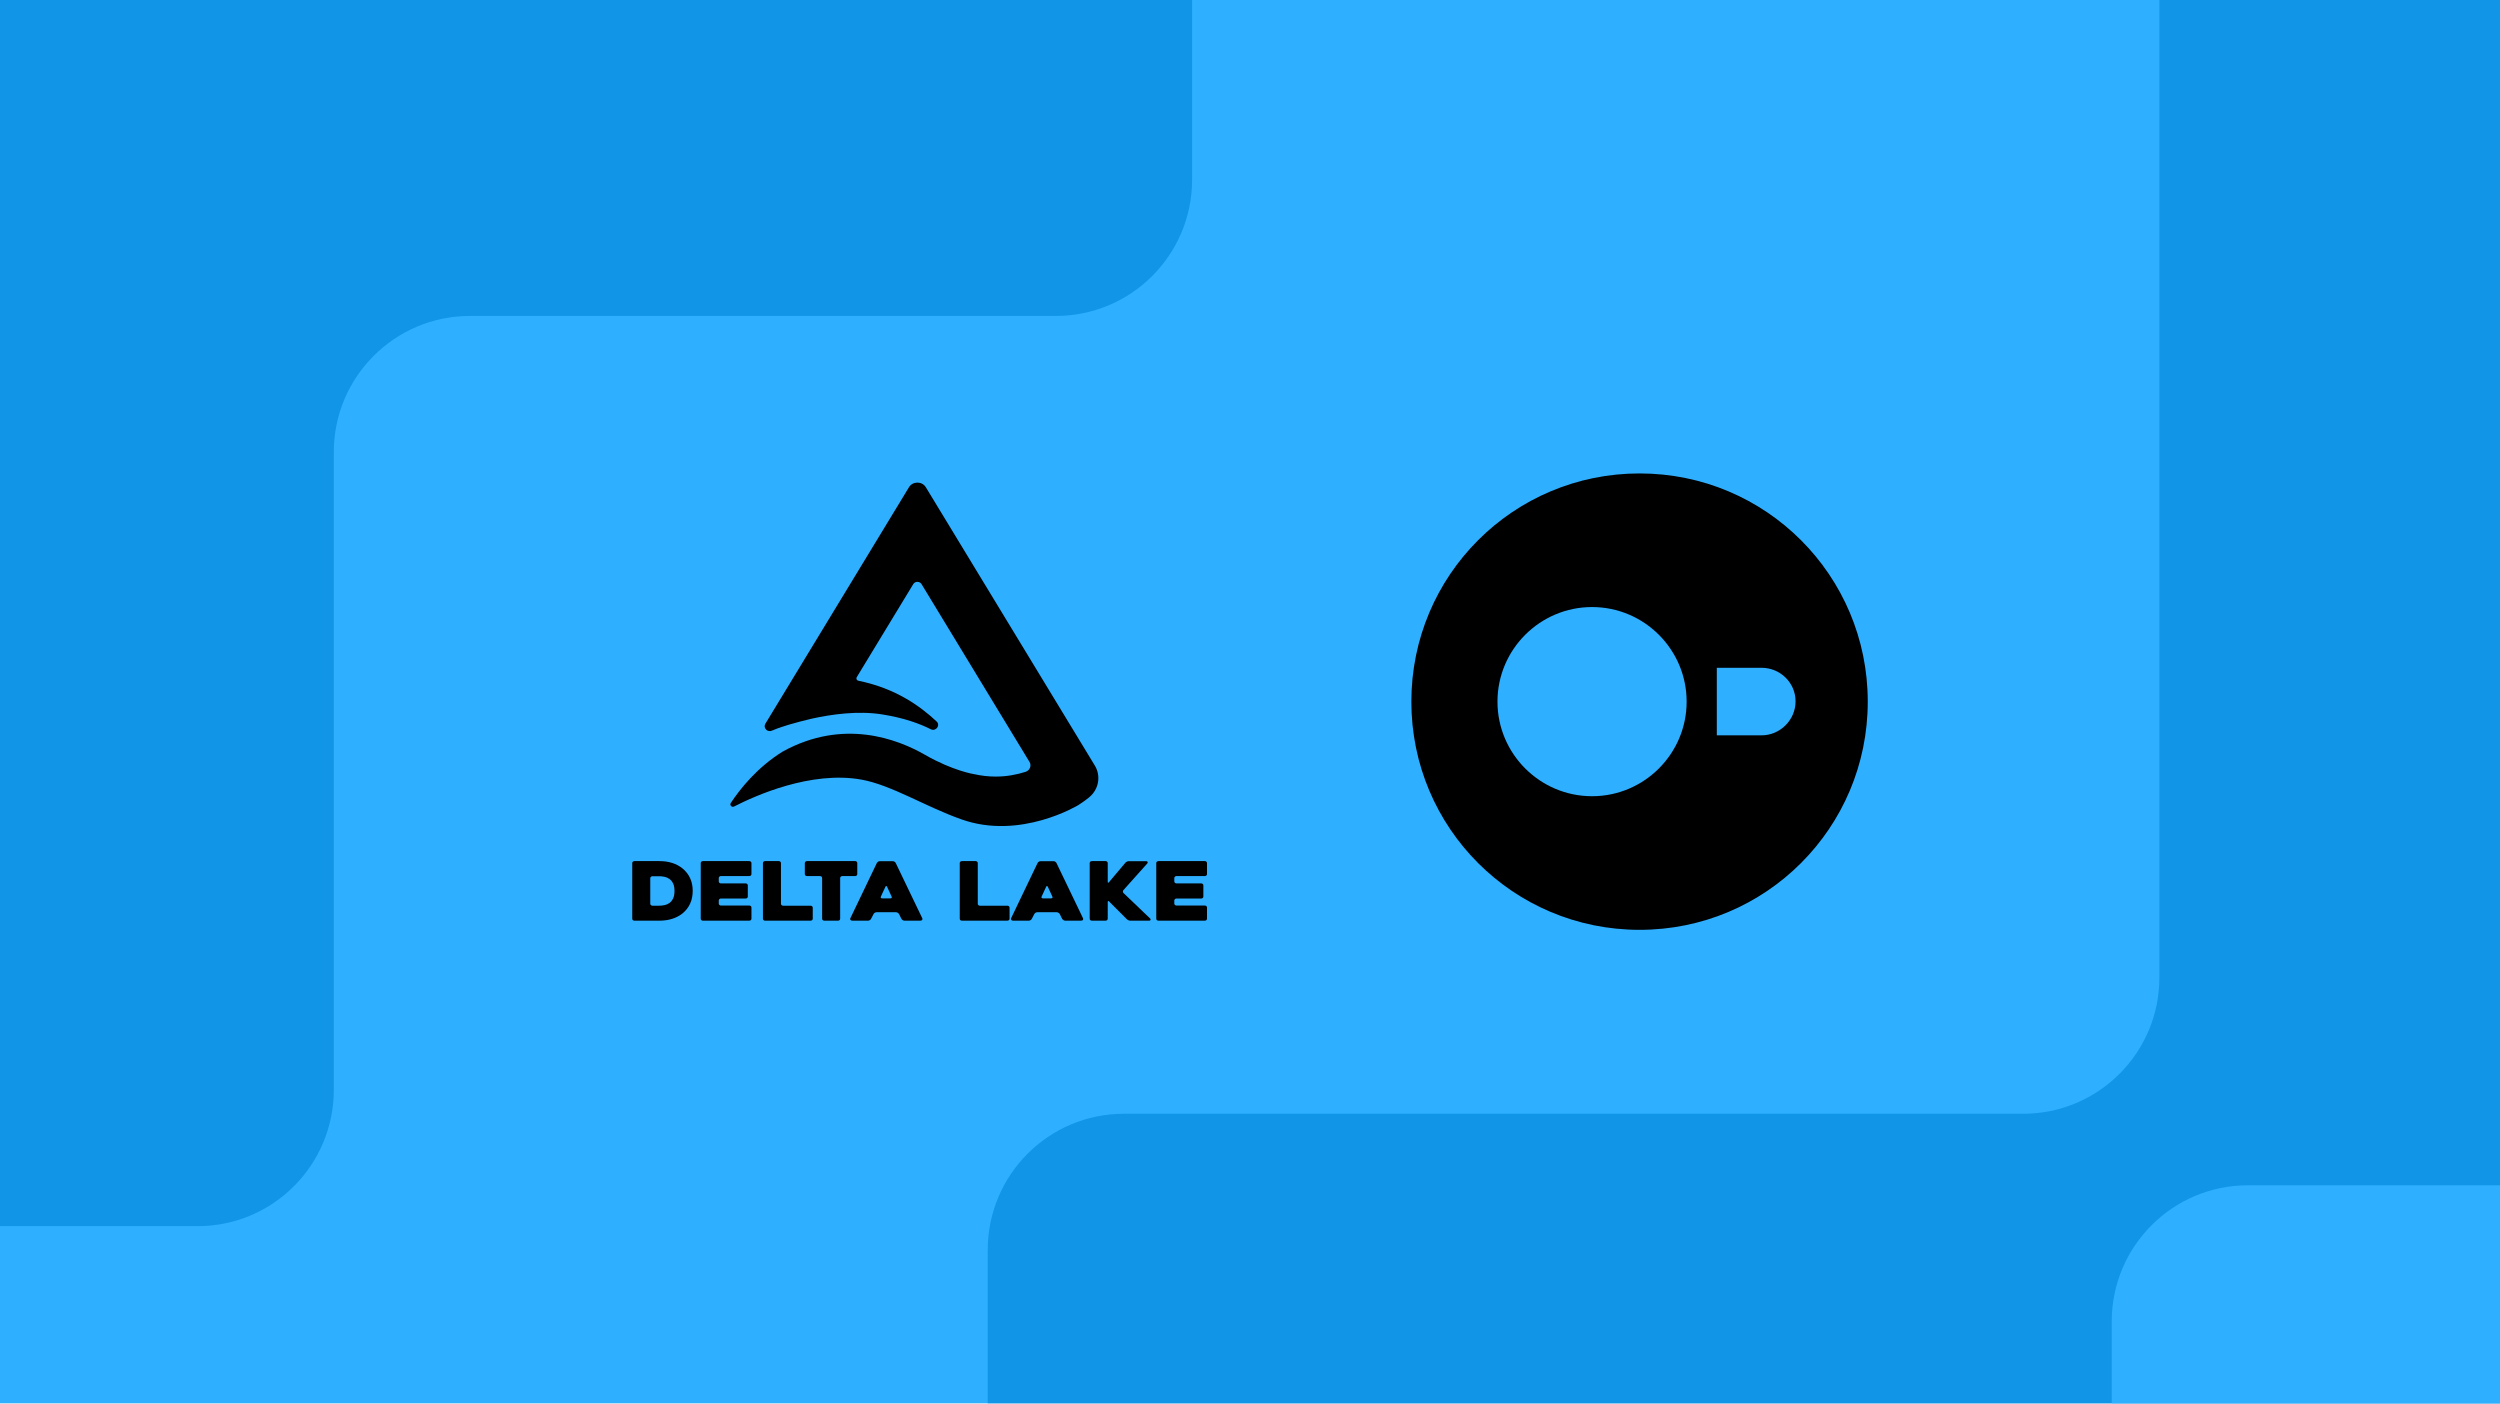
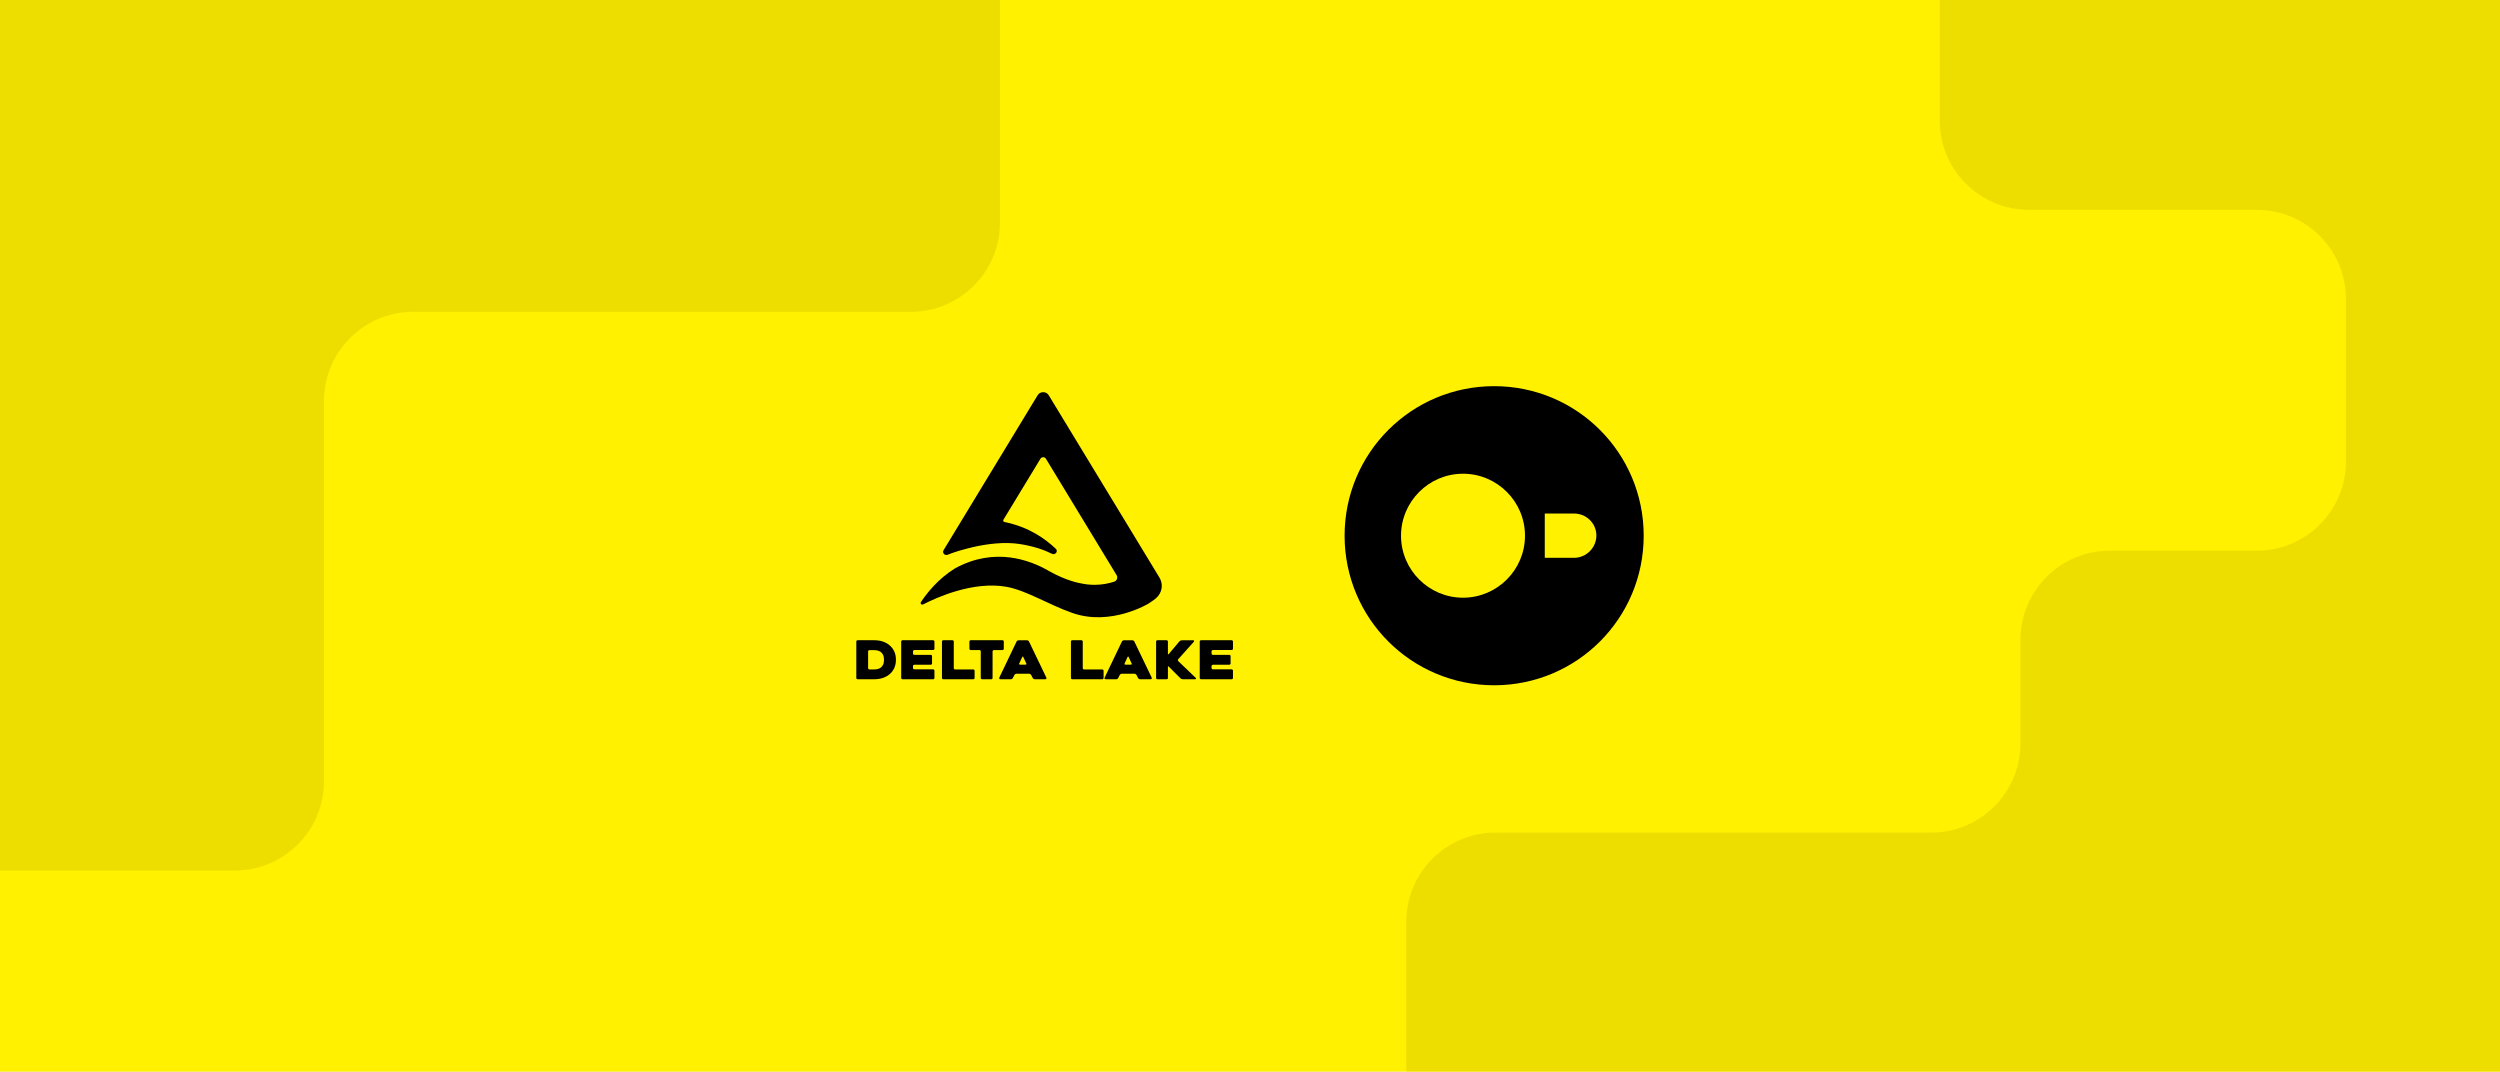
- <svg xmlns="http://www.w3.org/2000/svg" width="367" height="206" fill="none" viewBox="0 0 367 206">
-   <g clip-path="url(#clip0_3595_2263)">
-     <rect width="367" height="206" fill="#2EAFFF" />
-     <path fill="#1095E7" d="M165 163.5L297 163.5C308.046 163.5 317 154.546 317 143.5L317 -21L385 -21L385 206L145 206L145 183.5C145 172.454 153.954 163.5 165 163.5Z" />
-     <path fill="#1095E7" d="M175 26.379L175 -1L-5 -1L-5 180L29 180C40.046 180 49 171.046 49 160L49 66.379C49 55.334 57.954 46.379 69 46.379L155 46.379C166.046 46.379 175 37.425 175 26.379Z" />
-     <path fill="#2EAFFF" d="M330 174L437.693 174L477 174C488.046 174 497 182.954 497 194L497 256C497 267.046 488.046 276 477 276L330 276C318.954 276 310 267.046 310 256L310 194C310 182.954 318.954 174 330 174Z" />
-     <path fill="#000" fill-rule="evenodd" d="M160.715 112.374L135.914 71.53C135.359 70.617 133.989 70.617 133.435 71.53L112.358 106.24C111.988 106.851 112.656 107.555 113.321 107.255C113.594 107.132 113.909 107.007 114.254 106.883L114.247 106.897C114.247 106.897 114.823 106.682 115.796 106.385C116.869 106.067 118.044 105.767 119.108 105.513C122.084 104.851 125.985 104.312 129.502 104.875C132.739 105.392 134.994 106.228 136.635 107.05C137.388 107.427 138.099 106.48 137.491 105.91C135.136 103.707 131.514 101.047 126.005 99.932C125.764 99.883 125.643 99.621 125.767 99.416L134.065 85.751C134.338 85.302 135.011 85.302 135.284 85.751L151.131 111.849C151.465 112.399 151.185 113.101 150.558 113.303C149.316 113.703 147.833 114.002 146.172 114.002C145.116 114.002 144.053 113.882 142.988 113.643C142.988 113.643 139.917 113.176 135.812 110.818C131.707 108.459 123.793 105.45 114.913 110.321C111.129 112.663 108.608 115.867 107.279 117.878C107.071 118.192 107.431 118.568 107.772 118.392C110.823 116.822 119.05 113.114 126.463 114.447C130.87 115.239 135.905 118.443 141.139 120.28C149.798 123.371 158.287 118.193 158.306 118.182C159.203 117.611 159.73 117.176 159.82 117.101L159.928 117.01C161.312 115.847 161.642 113.901 160.715 112.374Z" clip-rule="evenodd" />
-     <path fill="#000" fill-rule="evenodd" d="M96.784 126.409C98.183 126.409 99.328 126.776 100.219 127.508C100.701 127.907 101.066 128.381 101.316 128.93C101.565 129.48 101.69 130.097 101.69 130.782C101.69 131.467 101.565 132.086 101.316 132.64C101.066 133.194 100.701 133.67 100.219 134.068C99.774 134.426 99.264 134.697 98.689 134.88C98.114 135.064 97.479 135.155 96.784 135.155H93.133C93.044 135.155 92.969 135.127 92.906 135.072C92.844 135.016 92.813 134.948 92.813 134.868V126.696C92.813 126.616 92.844 126.548 92.906 126.493C92.969 126.437 93.044 126.409 93.133 126.409H96.784ZM109.993 126.409C110.082 126.409 110.157 126.437 110.22 126.493C110.282 126.548 110.314 126.616 110.314 126.696V128.321C110.314 128.401 110.282 128.468 110.22 128.524C110.157 128.58 110.082 128.607 109.993 128.607H105.835C105.746 128.607 105.67 128.636 105.608 128.691C105.545 128.747 105.514 128.815 105.514 128.894V129.396C105.514 129.476 105.545 129.544 105.608 129.599C105.67 129.655 105.746 129.683 105.835 129.683H109.458C109.547 129.683 109.623 129.711 109.685 129.767C109.748 129.822 109.779 129.89 109.779 129.97V131.618C109.779 131.698 109.748 131.766 109.685 131.822C109.623 131.877 109.547 131.905 109.458 131.905H105.835C105.746 131.905 105.67 131.933 105.608 131.989C105.545 132.045 105.514 132.112 105.514 132.192V132.646C105.514 132.726 105.545 132.793 105.608 132.849C105.67 132.905 105.746 132.933 105.835 132.933H109.993C110.082 132.933 110.157 132.961 110.22 133.016C110.282 133.072 110.314 133.14 110.314 133.22V134.868C110.314 134.948 110.282 135.016 110.22 135.071C110.157 135.127 110.082 135.155 109.993 135.155H103.188C103.098 135.155 103.023 135.127 102.96 135.071C102.898 135.016 102.867 134.948 102.867 134.868V126.696C102.867 126.616 102.898 126.548 102.96 126.493C103.023 126.437 103.098 126.409 103.188 126.409H109.993ZM114.324 126.409C114.413 126.409 114.489 126.437 114.552 126.493C114.614 126.548 114.645 126.616 114.645 126.696V132.67C114.645 132.75 114.674 132.817 114.732 132.873C114.79 132.929 114.868 132.957 114.966 132.957H118.99C119.08 132.957 119.155 132.985 119.218 133.04C119.28 133.096 119.311 133.164 119.311 133.243V134.868C119.311 134.948 119.28 135.016 119.218 135.071C119.155 135.127 119.08 135.155 118.99 135.155H112.319C112.221 135.155 112.143 135.127 112.085 135.071C112.027 135.016 111.998 134.948 111.998 134.868V126.696C111.998 126.616 112.027 126.548 112.085 126.493C112.143 126.437 112.221 126.409 112.319 126.409H114.324ZM125.528 126.409C125.626 126.409 125.704 126.437 125.762 126.493C125.82 126.548 125.849 126.616 125.849 126.696V128.321C125.849 128.4 125.82 128.468 125.762 128.524C125.704 128.58 125.626 128.608 125.528 128.608H123.656C123.567 128.608 123.491 128.635 123.429 128.691C123.366 128.747 123.336 128.815 123.336 128.894V134.868C123.336 134.948 123.306 135.016 123.249 135.072C123.191 135.127 123.112 135.155 123.015 135.155H121.009C120.92 135.155 120.844 135.127 120.782 135.072C120.72 135.016 120.688 134.948 120.688 134.868V128.894C120.688 128.815 120.659 128.747 120.601 128.691C120.543 128.635 120.465 128.608 120.368 128.608H118.469C118.38 128.608 118.304 128.58 118.242 128.524C118.179 128.468 118.148 128.4 118.148 128.321V126.696C118.148 126.616 118.179 126.548 118.242 126.493C118.304 126.437 118.38 126.409 118.469 126.409H125.528ZM131.05 126.421C131.139 126.421 131.226 126.447 131.311 126.499C131.395 126.551 131.455 126.612 131.491 126.684L135.395 134.809C135.431 134.88 135.424 134.956 135.375 135.036C135.326 135.115 135.23 135.155 135.087 135.155H132.801C132.703 135.155 132.612 135.129 132.527 135.077C132.442 135.026 132.378 134.964 132.333 134.892L131.973 134.175C131.928 134.104 131.863 134.042 131.779 133.99C131.694 133.938 131.607 133.913 131.518 133.913H128.697C128.599 133.913 128.507 133.938 128.423 133.99C128.338 134.042 128.278 134.104 128.242 134.175L127.868 134.892C127.832 134.964 127.772 135.026 127.688 135.077C127.603 135.129 127.516 135.155 127.427 135.155H125.127C125.083 135.155 125.036 135.147 124.987 135.131C124.938 135.115 124.898 135.092 124.866 135.059C124.835 135.028 124.815 134.988 124.806 134.94C124.798 134.892 124.811 134.837 124.846 134.773L128.723 126.684C128.759 126.612 128.819 126.551 128.904 126.499C128.989 126.447 129.08 126.421 129.178 126.421H131.05ZM143.216 126.409C143.305 126.409 143.381 126.437 143.443 126.493C143.505 126.548 143.537 126.616 143.537 126.696V132.67C143.537 132.75 143.566 132.817 143.623 132.873C143.682 132.929 143.759 132.957 143.858 132.957H147.882C147.971 132.957 148.047 132.985 148.109 133.04C148.172 133.096 148.203 133.164 148.203 133.243V134.868C148.203 134.948 148.172 135.016 148.109 135.071C148.047 135.127 147.971 135.155 147.882 135.155H141.21C141.112 135.155 141.034 135.127 140.977 135.071C140.919 135.016 140.89 134.948 140.89 134.868V126.696C140.89 126.616 140.919 126.548 140.977 126.493C141.034 126.437 141.112 126.409 141.21 126.409H143.216ZM154.647 126.421C154.735 126.421 154.823 126.447 154.908 126.499C154.992 126.551 155.052 126.612 155.088 126.684L158.992 134.809C159.027 134.88 159.021 134.956 158.972 135.036C158.923 135.115 158.827 135.155 158.684 135.155H156.398C156.3 135.155 156.209 135.129 156.124 135.077C156.039 135.026 155.975 134.964 155.93 134.892L155.569 134.175C155.525 134.104 155.46 134.042 155.375 133.99C155.291 133.938 155.203 133.913 155.115 133.913H152.294C152.195 133.913 152.104 133.938 152.02 133.99C151.935 134.042 151.875 134.104 151.839 134.175L151.465 134.892C151.429 134.964 151.369 135.026 151.284 135.077C151.2 135.129 151.112 135.155 151.023 135.155H148.724C148.679 135.155 148.633 135.147 148.584 135.131C148.535 135.115 148.495 135.092 148.463 135.059C148.432 135.028 148.412 134.988 148.403 134.94C148.395 134.892 148.408 134.837 148.443 134.773L152.32 126.684C152.356 126.612 152.416 126.551 152.501 126.499C152.586 126.447 152.677 126.421 152.775 126.421H154.647ZM162.294 126.409C162.383 126.409 162.459 126.437 162.521 126.493C162.584 126.548 162.615 126.616 162.615 126.696V129.444C162.615 129.524 162.633 129.569 162.668 129.581C162.704 129.593 162.749 129.567 162.802 129.504L165.209 126.648C165.262 126.584 165.338 126.531 165.436 126.487C165.534 126.443 165.632 126.421 165.73 126.421H168.283C168.382 126.421 168.444 126.459 168.471 126.535C168.497 126.61 168.484 126.68 168.431 126.744L164.915 130.675C164.861 130.739 164.836 130.812 164.841 130.896C164.845 130.979 164.879 131.049 164.941 131.105C165.244 131.399 165.565 131.706 165.904 132.025C166.243 132.343 166.579 132.664 166.913 132.986C167.247 133.309 167.577 133.628 167.903 133.942C168.228 134.257 168.538 134.55 168.832 134.821C168.894 134.884 168.916 134.956 168.899 135.036C168.88 135.115 168.823 135.155 168.725 135.155H165.957C165.859 135.155 165.759 135.135 165.656 135.095C165.554 135.056 165.476 135.004 165.423 134.94L162.829 132.347C162.766 132.284 162.715 132.26 162.675 132.275C162.635 132.292 162.615 132.339 162.615 132.419V134.868C162.615 134.948 162.584 135.016 162.521 135.071C162.459 135.127 162.383 135.155 162.294 135.155H160.289C160.19 135.155 160.112 135.127 160.055 135.071C159.996 135.016 159.968 134.948 159.968 134.868V126.696C159.968 126.616 159.996 126.548 160.055 126.493C160.112 126.437 160.19 126.409 160.289 126.409H162.294ZM176.867 126.409C176.956 126.409 177.032 126.437 177.094 126.493C177.157 126.548 177.187 126.616 177.187 126.696V128.321C177.187 128.401 177.157 128.468 177.094 128.524C177.032 128.58 176.956 128.607 176.867 128.607H172.709C172.619 128.607 172.544 128.636 172.482 128.691C172.419 128.747 172.388 128.815 172.388 128.894V129.396C172.388 129.476 172.419 129.544 172.482 129.599C172.544 129.655 172.619 129.683 172.709 129.683H176.332C176.421 129.683 176.497 129.711 176.559 129.767C176.621 129.822 176.653 129.89 176.653 129.97V131.618C176.653 131.698 176.621 131.766 176.559 131.822C176.497 131.877 176.421 131.905 176.332 131.905H172.709C172.619 131.905 172.544 131.933 172.482 131.989C172.419 132.045 172.388 132.112 172.388 132.192V132.646C172.388 132.726 172.419 132.793 172.482 132.849C172.544 132.905 172.619 132.933 172.709 132.933H176.867C176.956 132.933 177.032 132.961 177.094 133.016C177.157 133.072 177.187 133.14 177.187 133.22V134.868C177.187 134.948 177.157 135.016 177.094 135.071C177.032 135.127 176.956 135.155 176.867 135.155H170.062C169.972 135.155 169.896 135.127 169.834 135.071C169.772 135.016 169.74 134.948 169.74 134.868V126.696C169.74 126.616 169.772 126.548 169.834 126.493C169.896 126.437 169.972 126.409 170.062 126.409H176.867ZM96.784 128.631H95.781C95.692 128.631 95.616 128.659 95.553 128.715C95.491 128.771 95.46 128.839 95.46 128.918V132.67C95.46 132.75 95.491 132.817 95.553 132.873C95.616 132.929 95.692 132.957 95.781 132.957H96.784C97.033 132.957 97.291 132.929 97.559 132.873C97.826 132.817 98.067 132.712 98.281 132.556C98.495 132.401 98.67 132.182 98.809 131.899C98.947 131.617 99.016 131.248 99.016 130.794C99.016 130.34 98.947 129.972 98.809 129.689C98.67 129.406 98.492 129.187 98.274 129.032C98.056 128.876 97.815 128.771 97.552 128.715C97.289 128.659 97.033 128.631 96.784 128.631ZM130.101 130.065C130.056 130.065 130.016 130.101 129.98 130.173L129.312 131.618C129.276 131.69 129.276 131.752 129.312 131.804C129.347 131.856 129.414 131.881 129.513 131.881H130.702C130.791 131.881 130.856 131.856 130.896 131.804C130.936 131.752 130.934 131.69 130.89 131.618C130.8 131.419 130.693 131.186 130.568 130.919C130.444 130.653 130.328 130.404 130.221 130.173C130.185 130.101 130.145 130.065 130.101 130.065ZM153.697 130.065C153.653 130.065 153.613 130.101 153.577 130.173L152.909 131.618C152.873 131.69 152.873 131.752 152.909 131.804C152.944 131.856 153.011 131.881 153.109 131.881H154.299C154.388 131.881 154.453 131.856 154.493 131.804C154.533 131.752 154.531 131.69 154.486 131.618C154.397 131.419 154.29 131.186 154.165 130.919C154.04 130.653 153.924 130.404 153.818 130.173C153.782 130.101 153.742 130.065 153.697 130.065Z" clip-rule="evenodd" />
-     <path fill="#000" d="M240.687 136.5C222.154 136.5 207.187 121.533 207.187 103C207.187 84.467 222.154 69.5 240.687 69.5C259.221 69.5 274.187 84.467 274.187 103C274.187 121.533 259.221 136.5 240.687 136.5Z" />
-     <path fill="#2EAFFF" d="M258.6 98.031H252.028V107.948H258.6C261.324 107.948 263.589 105.684 263.589 102.959C263.589 100.214 261.324 98.031 258.6 98.031Z" />
-     <path fill="#2EAFFF" d="M219.829 103C219.829 110.654 226.06 116.885 233.713 116.885C241.367 116.885 247.598 110.654 247.598 103C247.598 95.346 241.367 89.115 233.713 89.115C226.06 89.115 219.829 95.346 219.829 103Z" />
+ <svg xmlns="http://www.w3.org/2000/svg" width="560" height="240" viewBox="0 0 560 240" fill="none">
+   <g clip-path="url(#clip0_4723_13127)">
+     <rect width="560" height="240" fill="#FFF100" />
+     <g clip-path="url(#clip1_4723_13127)">
+       <rect width="560" height="240" fill="#FFF100" />
+       <path d="M224 49.847L224 -1C224 -12.046 215.046 -21 204 -21L-26 -21C-37.046 -21 -46 -12.046 -46 -1L-46 175C-46 186.046 -37.046 195 -26 195L52.571 195C63.617 195 72.571 186.046 72.571 175L72.571 89.847C72.571 78.801 81.526 69.847 92.571 69.847L204 69.847C215.046 69.847 224 60.893 224 49.847Z" fill="#EDDE00" />
+       <path d="M472.584 123.352L505.5 123.352C516.546 123.352 525.5 114.397 525.5 103.352L525.5 67C525.5 55.954 516.546 47 505.5 47L454.5 47C443.454 47 434.5 38.046 434.5 27L434.5 -34C434.5 -45.046 443.454 -54 454.5 -54L583 -54C594.046 -54 603 -45.046 603 -34L603 241.5C603 252.546 594.046 261.5 583 261.5L335 261.5C323.954 261.5 315 252.546 315 241.5L315 206.5C315 195.454 323.954 186.5 335 186.5L432.584 186.5C443.629 186.5 452.584 177.546 452.584 166.5L452.584 143.352C452.584 132.306 461.538 123.352 472.584 123.352Z" fill="#EDDE00" />
+     </g>
+     <path fill-rule="evenodd" clip-rule="evenodd" d="M259.715 129.374L234.914 88.53C234.359 87.617 232.989 87.617 232.435 88.53L211.358 123.24C210.988 123.851 211.656 124.555 212.321 124.255C212.594 124.132 212.908 124.007 213.254 123.883L213.247 123.897C213.247 123.897 213.823 123.682 214.796 123.385C215.868 123.068 217.044 122.767 218.107 122.513C221.084 121.851 224.985 121.312 228.502 121.875C231.739 122.392 233.993 123.228 235.635 124.05C236.388 124.427 237.099 123.48 236.49 122.91C234.136 120.707 230.514 118.047 225.005 116.932C224.763 116.883 224.642 116.621 224.767 116.416L233.065 102.751C233.338 102.302 234.011 102.302 234.284 102.751L250.131 128.849C250.465 129.399 250.185 130.101 249.558 130.303C248.316 130.703 246.833 131.002 245.172 131.002C244.116 131.002 243.053 130.882 241.988 130.643C241.988 130.643 238.917 130.176 234.812 127.818C230.707 125.459 222.793 122.45 213.913 127.321C210.129 129.663 207.608 132.867 206.279 134.878C206.071 135.192 206.43 135.568 206.772 135.392C209.823 133.822 218.05 130.114 225.463 131.447C229.869 132.239 234.905 135.443 240.139 137.28C248.798 140.371 257.287 135.193 257.306 135.182C258.203 134.611 258.73 134.176 258.82 134.101L258.928 134.01C260.312 132.847 260.642 130.901 259.715 129.374Z" fill="black" />
+     <path fill-rule="evenodd" clip-rule="evenodd" d="M195.783 143.409C197.182 143.409 198.328 143.776 199.219 144.508C199.701 144.907 200.066 145.381 200.316 145.93C200.565 146.48 200.69 147.097 200.69 147.782C200.69 148.467 200.565 149.087 200.316 149.64C200.066 150.194 199.701 150.67 199.219 151.068C198.773 151.426 198.264 151.697 197.688 151.88C197.114 152.064 196.479 152.155 195.783 152.155H192.133C192.044 152.155 191.968 152.127 191.906 152.072C191.843 152.016 191.812 151.948 191.812 151.868V143.696C191.812 143.616 191.843 143.549 191.906 143.493C191.968 143.437 192.044 143.409 192.133 143.409H195.783ZM208.992 143.409C209.082 143.409 209.157 143.437 209.22 143.493C209.282 143.548 209.314 143.616 209.314 143.696V145.321C209.314 145.401 209.282 145.468 209.22 145.524C209.157 145.58 209.082 145.607 208.992 145.607H204.835C204.746 145.607 204.67 145.636 204.607 145.691C204.545 145.747 204.514 145.815 204.514 145.894V146.396C204.514 146.476 204.545 146.544 204.607 146.599C204.67 146.655 204.746 146.683 204.835 146.683H208.458C208.547 146.683 208.623 146.711 208.685 146.767C208.748 146.822 208.778 146.89 208.778 146.97V148.618C208.778 148.698 208.748 148.766 208.685 148.822C208.623 148.877 208.547 148.905 208.458 148.905H204.835C204.746 148.905 204.67 148.933 204.607 148.989C204.545 149.045 204.514 149.112 204.514 149.192V149.646C204.514 149.726 204.545 149.793 204.607 149.849C204.67 149.905 204.746 149.933 204.835 149.933H208.992C209.082 149.933 209.157 149.961 209.22 150.016C209.282 150.072 209.314 150.14 209.314 150.22V151.868C209.314 151.948 209.282 152.016 209.22 152.071C209.157 152.127 209.082 152.155 208.992 152.155H202.187C202.098 152.155 202.023 152.127 201.96 152.071C201.898 152.016 201.867 151.948 201.867 151.868V143.696C201.867 143.616 201.898 143.548 201.96 143.493C202.023 143.437 202.098 143.409 202.187 143.409H208.992ZM213.324 143.409C213.413 143.409 213.489 143.437 213.552 143.493C213.614 143.548 213.645 143.616 213.645 143.696V149.67C213.645 149.75 213.674 149.817 213.732 149.873C213.79 149.929 213.868 149.957 213.966 149.957H217.99C218.079 149.957 218.155 149.985 218.218 150.04C218.28 150.096 218.311 150.164 218.311 150.243V151.868C218.311 151.948 218.28 152.016 218.218 152.071C218.155 152.127 218.079 152.155 217.99 152.155H211.319C211.22 152.155 211.143 152.127 211.085 152.071C211.027 152.016 210.998 151.948 210.998 151.868V143.696C210.998 143.616 211.027 143.548 211.085 143.493C211.143 143.437 211.22 143.409 211.319 143.409H213.324ZM224.528 143.409C224.626 143.409 224.704 143.437 224.762 143.493C224.82 143.548 224.849 143.616 224.849 143.696V145.321C224.849 145.4 224.82 145.468 224.762 145.524C224.704 145.58 224.626 145.608 224.528 145.608H222.656C222.567 145.608 222.491 145.636 222.429 145.691C222.366 145.747 222.335 145.815 222.335 145.894V151.868C222.335 151.948 222.306 152.016 222.249 152.072C222.191 152.127 222.112 152.155 222.015 152.155H220.009C219.92 152.155 219.844 152.127 219.782 152.072C219.719 152.016 219.688 151.948 219.688 151.868V145.894C219.688 145.815 219.659 145.747 219.601 145.691C219.543 145.636 219.465 145.608 219.367 145.608H217.469C217.38 145.608 217.304 145.58 217.242 145.524C217.179 145.468 217.148 145.4 217.148 145.321V143.696C217.148 143.616 217.179 143.548 217.242 143.493C217.304 143.437 217.38 143.409 217.469 143.409H224.528ZM230.05 143.421C230.139 143.421 230.226 143.447 230.311 143.499C230.395 143.551 230.455 143.612 230.491 143.684L234.395 151.809C234.43 151.88 234.424 151.956 234.375 152.036C234.326 152.115 234.23 152.155 234.087 152.155H231.801C231.703 152.155 231.612 152.129 231.527 152.077C231.442 152.026 231.378 151.964 231.333 151.892L230.972 151.175C230.928 151.104 230.863 151.042 230.778 150.99C230.694 150.939 230.607 150.913 230.518 150.913H227.697C227.599 150.913 227.507 150.939 227.423 150.99C227.338 151.042 227.278 151.104 227.242 151.175L226.868 151.892C226.832 151.964 226.772 152.026 226.687 152.077C226.603 152.129 226.515 152.155 226.426 152.155H224.127C224.083 152.155 224.036 152.147 223.987 152.131C223.938 152.115 223.898 152.092 223.866 152.059C223.835 152.028 223.815 151.988 223.806 151.94C223.798 151.892 223.811 151.837 223.846 151.773L227.723 143.684C227.759 143.612 227.819 143.551 227.904 143.499C227.989 143.447 228.08 143.421 228.178 143.421H230.05ZM242.216 143.409C242.305 143.409 242.381 143.437 242.443 143.493C242.505 143.548 242.537 143.616 242.537 143.696V149.67C242.537 149.75 242.566 149.817 242.623 149.873C242.682 149.929 242.759 149.957 242.858 149.957H246.882C246.971 149.957 247.047 149.985 247.109 150.04C247.171 150.096 247.203 150.164 247.203 150.243V151.868C247.203 151.948 247.171 152.016 247.109 152.071C247.047 152.127 246.971 152.155 246.882 152.155H240.21C240.112 152.155 240.034 152.127 239.977 152.071C239.918 152.016 239.889 151.948 239.889 151.868V143.696C239.889 143.616 239.918 143.548 239.977 143.493C240.034 143.437 240.112 143.409 240.21 143.409H242.216ZM253.647 143.421C253.735 143.421 253.823 143.447 253.907 143.499C253.992 143.551 254.052 143.612 254.088 143.684L257.992 151.809C258.027 151.88 258.021 151.956 257.972 152.036C257.923 152.115 257.826 152.155 257.684 152.155H255.398C255.3 152.155 255.209 152.129 255.124 152.077C255.039 152.026 254.975 151.964 254.93 151.892L254.569 151.175C254.525 151.104 254.46 151.042 254.375 150.99C254.291 150.939 254.203 150.913 254.115 150.913H251.294C251.195 150.913 251.104 150.939 251.019 150.99C250.935 151.042 250.875 151.104 250.839 151.175L250.464 151.892C250.429 151.964 250.369 152.026 250.284 152.077C250.2 152.129 250.112 152.155 250.023 152.155H247.724C247.679 152.155 247.633 152.147 247.584 152.131C247.535 152.115 247.495 152.092 247.463 152.059C247.432 152.028 247.412 151.988 247.403 151.94C247.394 151.892 247.408 151.837 247.443 151.773L251.32 143.684C251.356 143.612 251.416 143.551 251.501 143.499C251.585 143.447 251.677 143.421 251.775 143.421H253.647ZM261.294 143.409C261.383 143.409 261.459 143.437 261.521 143.493C261.584 143.548 261.614 143.616 261.614 143.696V146.444C261.614 146.524 261.633 146.569 261.668 146.581C261.704 146.593 261.748 146.567 261.802 146.504L264.209 143.648C264.262 143.584 264.338 143.531 264.436 143.487C264.534 143.443 264.632 143.421 264.73 143.421H267.283C267.381 143.421 267.444 143.459 267.47 143.535C267.497 143.61 267.484 143.68 267.43 143.744L263.914 147.675C263.861 147.739 263.836 147.812 263.841 147.896C263.845 147.979 263.879 148.049 263.941 148.105C264.244 148.399 264.565 148.706 264.904 149.025C265.242 149.344 265.579 149.664 265.913 149.986C266.247 150.309 266.577 150.628 266.903 150.942C267.227 151.257 267.538 151.55 267.832 151.821C267.894 151.884 267.916 151.956 267.898 152.036C267.88 152.115 267.823 152.155 267.725 152.155H264.957C264.859 152.155 264.759 152.135 264.656 152.095C264.554 152.056 264.476 152.004 264.423 151.94L261.829 149.347C261.766 149.284 261.715 149.26 261.675 149.276C261.635 149.292 261.614 149.339 261.614 149.419V151.868C261.614 151.948 261.584 152.016 261.521 152.071C261.459 152.127 261.383 152.155 261.294 152.155H259.288C259.19 152.155 259.112 152.127 259.054 152.071C258.996 152.016 258.968 151.948 258.968 151.868V143.696C258.968 143.616 258.996 143.548 259.054 143.493C259.112 143.437 259.19 143.409 259.288 143.409H261.294ZM275.866 143.409C275.956 143.409 276.031 143.437 276.094 143.493C276.156 143.548 276.187 143.616 276.187 143.696V145.321C276.187 145.401 276.156 145.468 276.094 145.524C276.031 145.58 275.956 145.607 275.866 145.607H271.709C271.619 145.607 271.544 145.636 271.481 145.691C271.419 145.747 271.388 145.815 271.388 145.894V146.396C271.388 146.476 271.419 146.544 271.481 146.599C271.544 146.655 271.619 146.683 271.709 146.683H275.332C275.421 146.683 275.496 146.711 275.559 146.767C275.621 146.822 275.653 146.89 275.653 146.97V148.618C275.653 148.698 275.621 148.766 275.559 148.822C275.496 148.877 275.421 148.905 275.332 148.905H271.709C271.619 148.905 271.544 148.933 271.481 148.989C271.419 149.045 271.388 149.112 271.388 149.192V149.646C271.388 149.726 271.419 149.793 271.481 149.849C271.544 149.905 271.619 149.933 271.709 149.933H275.866C275.956 149.933 276.031 149.961 276.094 150.016C276.156 150.072 276.187 150.14 276.187 150.22V151.868C276.187 151.948 276.156 152.016 276.094 152.071C276.031 152.127 275.956 152.155 275.866 152.155H269.061C268.972 152.155 268.896 152.127 268.834 152.071C268.772 152.016 268.74 151.948 268.74 151.868V143.696C268.74 143.616 268.772 143.548 268.834 143.493C268.896 143.437 268.972 143.409 269.061 143.409H275.866ZM195.783 145.631H194.781C194.691 145.631 194.616 145.659 194.553 145.715C194.491 145.771 194.46 145.839 194.46 145.918V149.67C194.46 149.75 194.491 149.817 194.553 149.873C194.616 149.929 194.691 149.957 194.781 149.957H195.783C196.033 149.957 196.291 149.929 196.559 149.873C196.826 149.817 197.067 149.712 197.281 149.556C197.494 149.401 197.67 149.182 197.809 148.899C197.947 148.617 198.016 148.248 198.016 147.794C198.016 147.34 197.947 146.972 197.809 146.689C197.67 146.406 197.492 146.187 197.274 146.032C197.056 145.876 196.815 145.771 196.552 145.715C196.289 145.659 196.033 145.631 195.783 145.631ZM229.1 147.065C229.056 147.065 229.016 147.101 228.98 147.173L228.312 148.619C228.276 148.69 228.276 148.752 228.312 148.804C228.347 148.856 228.414 148.881 228.512 148.881H229.702C229.791 148.881 229.856 148.856 229.896 148.804C229.936 148.752 229.934 148.69 229.889 148.619C229.8 148.419 229.693 148.186 229.568 147.919C229.443 147.653 229.328 147.404 229.221 147.173C229.185 147.101 229.145 147.065 229.1 147.065ZM252.697 147.065C252.652 147.065 252.613 147.101 252.577 147.173L251.909 148.619C251.873 148.69 251.873 148.752 251.909 148.804C251.944 148.856 252.011 148.881 252.109 148.881H253.299C253.388 148.881 253.453 148.856 253.493 148.804C253.533 148.752 253.531 148.69 253.486 148.619C253.397 148.419 253.29 148.186 253.165 147.919C253.04 147.653 252.924 147.404 252.818 147.173C252.782 147.101 252.742 147.065 252.697 147.065Z" fill="black" />
+     <path d="M334.687 153.5C316.154 153.5 301.188 138.533 301.188 120C301.188 101.467 316.154 86.5 334.687 86.5C353.221 86.5 368.187 101.467 368.187 120C368.187 138.533 353.221 153.5 334.687 153.5Z" fill="black" />
+     <path d="M352.6 115.031H346.028V124.948H352.6C355.324 124.948 357.589 122.684 357.589 119.959C357.589 117.214 355.324 115.031 352.6 115.031Z" fill="#FFF100" />
+     <path d="M313.829 120C313.829 127.654 320.06 133.885 327.713 133.885C335.367 133.885 341.598 127.654 341.598 120C341.598 112.346 335.367 106.115 327.713 106.115C320.06 106.115 313.829 112.346 313.829 120Z" fill="#FFF100" />
  </g>
  <defs>
-     <clipPath id="clip0_3595_2263">
-       <rect width="367" height="206" fill="#fff" />
+     <clipPath id="clip0_4723_13127">
+       <rect width="560" height="240" fill="white" />
+     </clipPath>
+     <clipPath id="clip1_4723_13127">
+       <rect width="560" height="240" fill="white" />
    </clipPath>
  </defs>
</svg>
